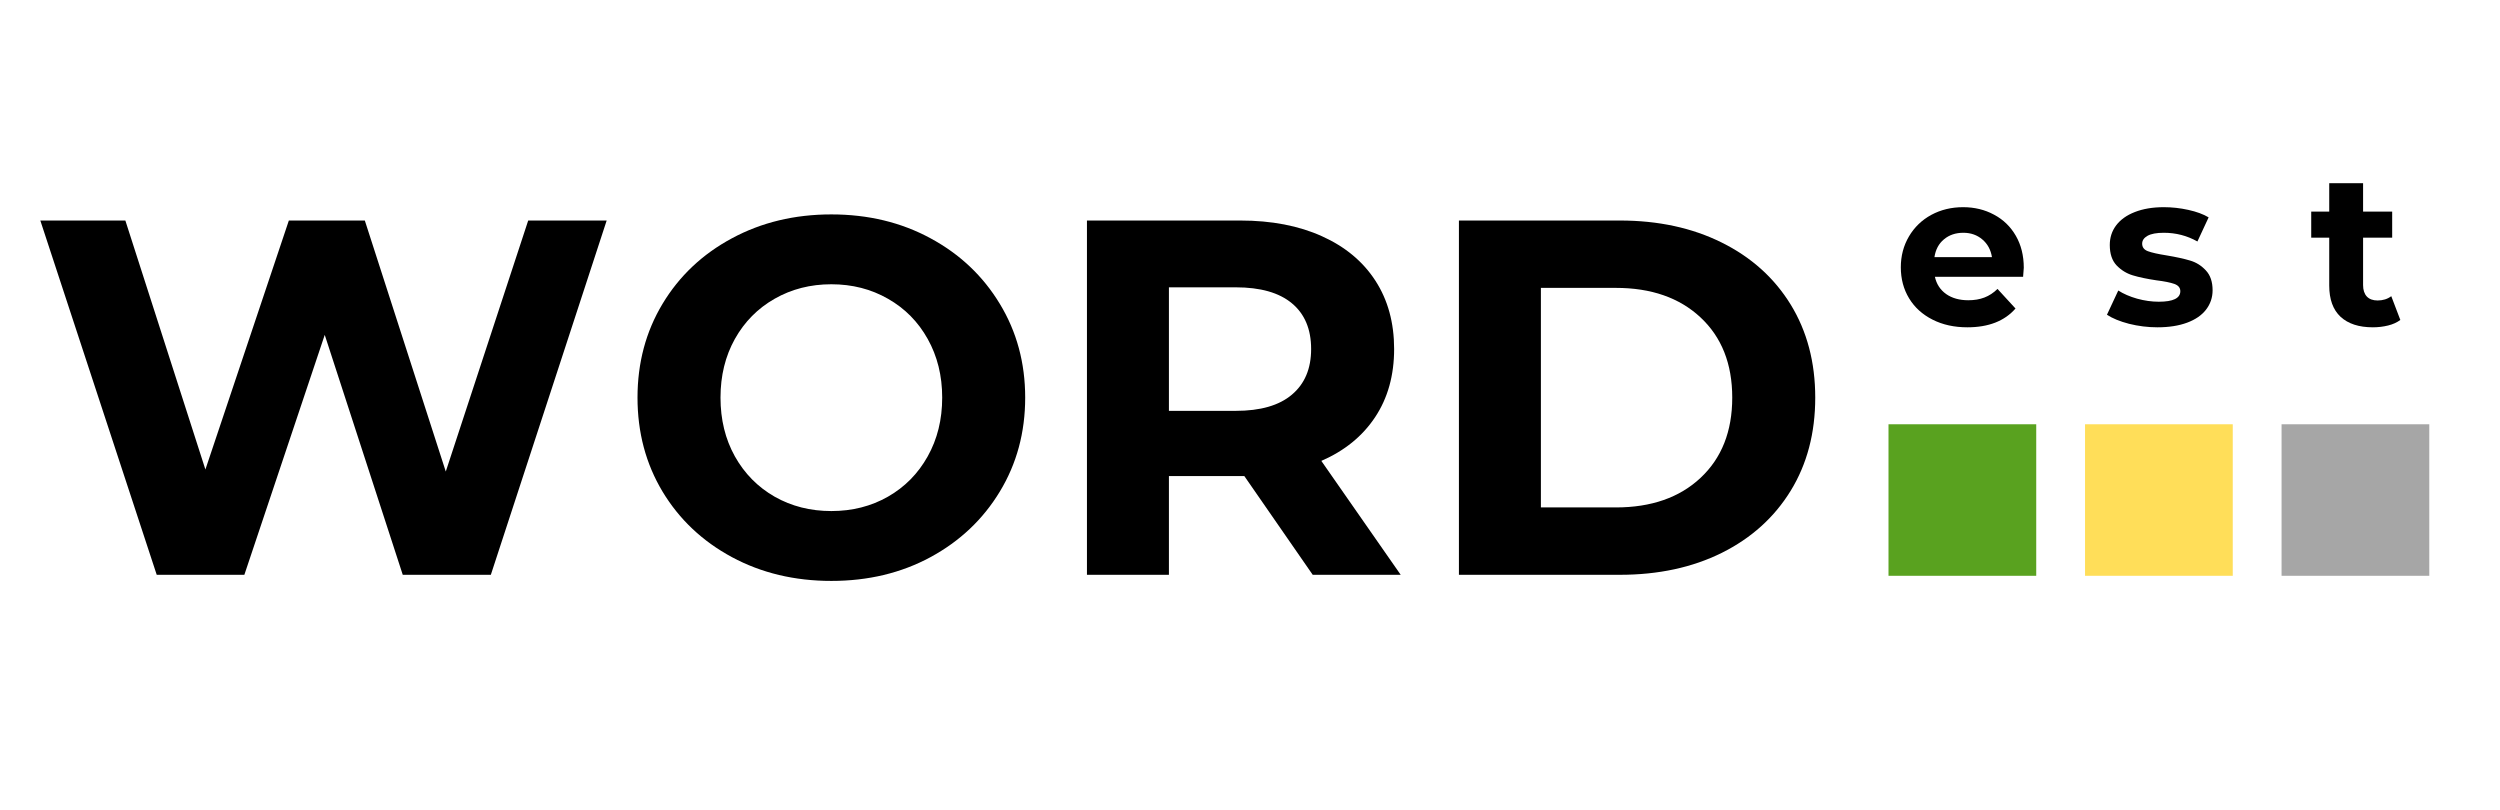
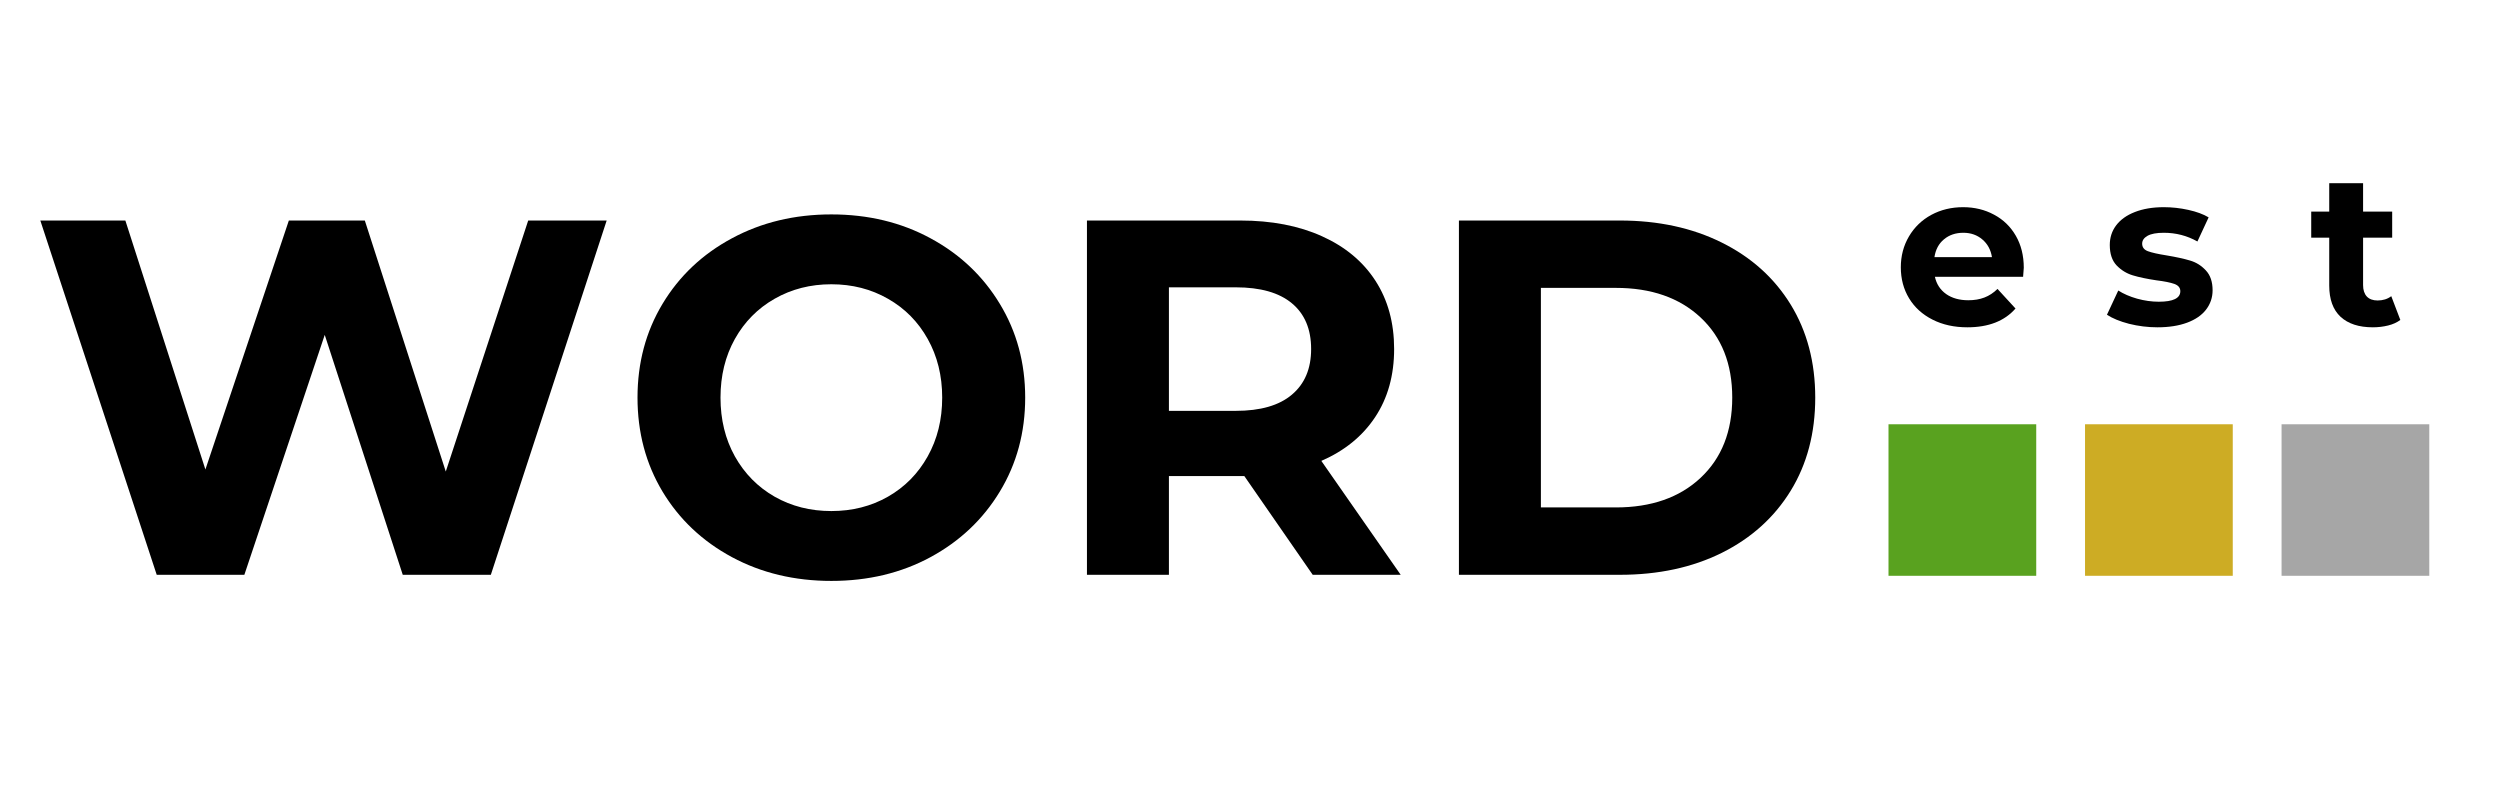
<svg xmlns="http://www.w3.org/2000/svg" width="460" zoomAndPan="magnify" viewBox="0 0 345 111.75" height="149" preserveAspectRatio="xMidYMid meet" version="1.0">
  <defs>
    <g />
    <clipPath id="1708e9c62f">
      <path d="M 260.613 58.547 L 281 58.547 L 281 79.461 L 260.613 79.461 Z M 260.613 58.547 " clip-rule="nonzero" />
    </clipPath>
    <clipPath id="2195cfd499">
      <path d="M 0.613 0.547 L 21 0.547 L 21 21.461 L 0.613 21.461 Z M 0.613 0.547 " clip-rule="nonzero" />
    </clipPath>
    <clipPath id="530070a0c8">
      <rect x="0" width="21" y="0" height="22" />
    </clipPath>
    <clipPath id="62758b921a">
      <path d="M 287.734 58.547 L 308.121 58.547 L 308.121 79.461 L 287.734 79.461 Z M 287.734 58.547 " clip-rule="nonzero" />
    </clipPath>
    <clipPath id="b7e1643848">
      <path d="M 0.734 0.547 L 21.121 0.547 L 21.121 21.461 L 0.734 21.461 Z M 0.734 0.547 " clip-rule="nonzero" />
    </clipPath>
    <clipPath id="6489e35b6f">
      <rect x="0" width="22" y="0" height="22" />
    </clipPath>
    <clipPath id="55fb8e162b">
      <path d="M 314.855 58.547 L 335.242 58.547 L 335.242 79.461 L 314.855 79.461 Z M 314.855 58.547 " clip-rule="nonzero" />
    </clipPath>
    <clipPath id="7f77ead623">
      <path d="M 0.855 0.547 L 21.242 0.547 L 21.242 21.461 L 0.855 21.461 Z M 0.855 0.547 " clip-rule="nonzero" />
    </clipPath>
    <clipPath id="2f5935571c">
      <rect x="0" width="22" y="0" height="22" />
    </clipPath>
  </defs>
-   <g fill="#000000" fill-opacity="1">
+   <g fill="currentColor" fill-opacity="1">
    <g transform="translate(261.3598, 44.9347)">
      <g>
        <path d="M 17.922 -7.984 C 17.922 -7.93 17.891 -7.516 17.828 -6.734 L 5.656 -6.734 C 5.875 -5.734 6.391 -4.941 7.203 -4.359 C 8.023 -3.785 9.047 -3.5 10.266 -3.5 C 11.098 -3.5 11.836 -3.625 12.484 -3.875 C 13.141 -4.125 13.742 -4.52 14.297 -5.062 L 16.781 -2.359 C 15.27 -0.629 13.055 0.234 10.141 0.234 C 8.328 0.234 6.723 -0.117 5.328 -0.828 C 3.93 -1.535 2.852 -2.516 2.094 -3.766 C 1.332 -5.023 0.953 -6.453 0.953 -8.047 C 0.953 -9.617 1.328 -11.039 2.078 -12.312 C 2.828 -13.582 3.852 -14.57 5.156 -15.281 C 6.469 -15.988 7.93 -16.344 9.547 -16.344 C 11.117 -16.344 12.539 -16 13.812 -15.312 C 15.094 -14.633 16.098 -13.66 16.828 -12.391 C 17.555 -11.129 17.922 -9.66 17.922 -7.984 Z M 9.578 -12.812 C 8.516 -12.812 7.625 -12.508 6.906 -11.906 C 6.188 -11.312 5.75 -10.492 5.594 -9.453 L 13.531 -9.453 C 13.363 -10.473 12.922 -11.285 12.203 -11.891 C 11.484 -12.504 10.609 -12.812 9.578 -12.812 Z M 9.578 -12.812 " />
      </g>
    </g>
  </g>
-   <g fill="#000000" fill-opacity="1">
+   <g fill="currentColor" fill-opacity="1">
    <g transform="translate(318.7148, 44.9347)">
      <g>
        <path d="M 12.531 -0.781 C 12.07 -0.438 11.508 -0.18 10.844 -0.016 C 10.176 0.148 9.473 0.234 8.734 0.234 C 6.816 0.234 5.332 -0.25 4.281 -1.219 C 3.238 -2.195 2.719 -3.633 2.719 -5.531 L 2.719 -12.141 L 0.234 -12.141 L 0.234 -15.734 L 2.719 -15.734 L 2.719 -19.656 L 7.391 -19.656 L 7.391 -15.734 L 11.406 -15.734 L 11.406 -12.141 L 7.391 -12.141 L 7.391 -5.594 C 7.391 -4.914 7.562 -4.391 7.906 -4.016 C 8.258 -3.648 8.754 -3.469 9.391 -3.469 C 10.129 -3.469 10.758 -3.664 11.281 -4.062 Z M 12.531 -0.781 " />
      </g>
    </g>
  </g>
  <g clip-path="url(#1708e9c62f)">
    <g transform="matrix(1, 0, 0, 1, 260, 58)">
      <g clip-path="url(#530070a0c8)">
        <g clip-path="url(#2195cfd499)">
          <path fill="#59a21f" d="M 0.613 0.547 L 21 0.547 L 21 21.492 L 0.613 21.492 Z M 0.613 0.547 " fill-opacity="1" fill-rule="nonzero" />
        </g>
      </g>
    </g>
  </g>
  <g clip-path="url(#62758b921a)">
    <g transform="matrix(1, 0, 0, 1, 287, 58)">
      <g clip-path="url(#6489e35b6f)">
        <g clip-path="url(#b7e1643848)">
-           <path fill="#ffde59" d="M 0.734 0.547 L 21.121 0.547 L 21.121 21.492 L 0.734 21.492 Z M 0.734 0.547 " fill-opacity="1" fill-rule="nonzero" />
+           <path fill="#cdac24" d="M 0.734 0.547 L 21.121 0.547 L 21.121 21.492 L 0.734 21.492 Z M 0.734 0.547 " fill-opacity="1" fill-rule="nonzero" />
        </g>
      </g>
    </g>
  </g>
  <g clip-path="url(#55fb8e162b)">
    <g transform="matrix(1, 0, 0, 1, 314, 58)">
      <g clip-path="url(#2f5935571c)">
        <g clip-path="url(#7f77ead623)">
          <path fill="#a6a6a6" d="M 0.855 0.547 L 21.242 0.547 L 21.242 21.492 L 0.855 21.492 Z M 0.855 0.547 " fill-opacity="1" fill-rule="nonzero" />
        </g>
      </g>
    </g>
  </g>
-   <g fill="#000000" fill-opacity="1">
+   <g fill="currentColor" fill-opacity="1">
    <g transform="translate(4.03314, 79.32254)">
      <g>
        <path d="M 79.688 -48.891 L 63.703 0 L 51.547 0 L 40.781 -33.109 L 29.688 0 L 17.594 0 L 1.531 -48.891 L 13.266 -48.891 L 24.312 -14.531 L 35.828 -48.891 L 46.312 -48.891 L 57.484 -14.25 L 68.859 -48.891 Z M 79.688 -48.891 " />
      </g>
    </g>
  </g>
-   <g fill="#000000" fill-opacity="1">
+   <g fill="currentColor" fill-opacity="1">
    <g transform="translate(85.25698, 79.32254)">
      <g>
        <path d="M 29.469 0.844 C 24.395 0.844 19.82 -0.25 15.75 -2.438 C 11.676 -4.633 8.484 -7.648 6.172 -11.484 C 3.867 -15.328 2.719 -19.648 2.719 -24.453 C 2.719 -29.242 3.867 -33.555 6.172 -37.391 C 8.484 -41.234 11.676 -44.25 15.75 -46.438 C 19.82 -48.633 24.395 -49.734 29.469 -49.734 C 34.551 -49.734 39.113 -48.633 43.156 -46.438 C 47.207 -44.25 50.395 -41.234 52.719 -37.391 C 55.051 -33.555 56.219 -29.242 56.219 -24.453 C 56.219 -19.648 55.051 -15.328 52.719 -11.484 C 50.395 -7.648 47.207 -4.633 43.156 -2.438 C 39.113 -0.25 34.551 0.844 29.469 0.844 Z M 29.469 -8.797 C 32.352 -8.797 34.957 -9.457 37.281 -10.781 C 39.613 -12.113 41.441 -13.969 42.766 -16.344 C 44.098 -18.719 44.766 -21.422 44.766 -24.453 C 44.766 -27.473 44.098 -30.172 42.766 -32.547 C 41.441 -34.922 39.613 -36.77 37.281 -38.094 C 34.957 -39.426 32.352 -40.094 29.469 -40.094 C 26.582 -40.094 23.973 -39.426 21.641 -38.094 C 19.316 -36.77 17.488 -34.922 16.156 -32.547 C 14.832 -30.172 14.172 -27.473 14.172 -24.453 C 14.172 -21.422 14.832 -18.719 16.156 -16.344 C 17.488 -13.969 19.316 -12.113 21.641 -10.781 C 23.973 -9.457 26.582 -8.797 29.469 -8.797 Z M 29.469 -8.797 " />
      </g>
    </g>
  </g>
-   <g fill="#000000" fill-opacity="1">
+   <g fill="currentColor" fill-opacity="1">
    <g transform="translate(144.2019, 79.32254)">
      <g>
        <path d="M 36.953 0 L 27.516 -13.625 L 17.109 -13.625 L 17.109 0 L 5.797 0 L 5.797 -48.891 L 26.953 -48.891 C 31.285 -48.891 35.047 -48.164 38.234 -46.719 C 41.43 -45.281 43.891 -43.234 45.609 -40.578 C 47.328 -37.922 48.188 -34.781 48.188 -31.156 C 48.188 -27.52 47.312 -24.383 45.562 -21.75 C 43.82 -19.125 41.348 -17.113 38.141 -15.719 L 49.094 0 Z M 36.734 -31.156 C 36.734 -33.895 35.848 -36 34.078 -37.469 C 32.316 -38.938 29.734 -39.672 26.328 -39.672 L 17.109 -39.672 L 17.109 -22.625 L 26.328 -22.625 C 29.734 -22.625 32.316 -23.367 34.078 -24.859 C 35.848 -26.348 36.734 -28.445 36.734 -31.156 Z M 36.734 -31.156 " />
      </g>
    </g>
  </g>
-   <g fill="#000000" fill-opacity="1">
+   <g fill="currentColor" fill-opacity="1">
    <g transform="translate(195.5342, 79.32254)">
      <g>
        <path d="M 5.797 -48.891 L 28 -48.891 C 33.312 -48.891 38.004 -47.875 42.078 -45.844 C 46.148 -43.82 49.316 -40.973 51.578 -37.297 C 53.836 -33.617 54.969 -29.336 54.969 -24.453 C 54.969 -19.555 53.836 -15.27 51.578 -11.594 C 49.316 -7.914 46.148 -5.062 42.078 -3.031 C 38.004 -1.008 33.312 0 28 0 L 5.797 0 Z M 27.453 -9.297 C 32.336 -9.297 36.234 -10.656 39.141 -13.375 C 42.055 -16.102 43.516 -19.797 43.516 -24.453 C 43.516 -29.109 42.055 -32.797 39.141 -35.516 C 36.234 -38.234 32.336 -39.594 27.453 -39.594 L 17.109 -39.594 L 17.109 -9.297 Z M 27.453 -9.297 " />
      </g>
    </g>
  </g>
-   <g fill="#000000" fill-opacity="1">
+   <g fill="currentColor" fill-opacity="1">
    <g transform="translate(290.1659, 44.9347)">
      <g>
        <path d="M 7.562 0.234 C 6.227 0.234 4.922 0.07 3.641 -0.25 C 2.367 -0.582 1.352 -1 0.594 -1.5 L 2.156 -4.844 C 2.875 -4.383 3.738 -4.008 4.75 -3.719 C 5.77 -3.438 6.77 -3.297 7.75 -3.297 C 9.727 -3.297 10.719 -3.781 10.719 -4.75 C 10.719 -5.219 10.445 -5.551 9.906 -5.75 C 9.363 -5.945 8.535 -6.113 7.422 -6.25 C 6.109 -6.445 5.02 -6.676 4.156 -6.938 C 3.301 -7.195 2.555 -7.656 1.922 -8.312 C 1.297 -8.977 0.984 -9.914 0.984 -11.125 C 0.984 -12.145 1.273 -13.047 1.859 -13.828 C 2.453 -14.617 3.312 -15.234 4.438 -15.672 C 5.57 -16.117 6.906 -16.344 8.438 -16.344 C 9.57 -16.344 10.703 -16.219 11.828 -15.969 C 12.961 -15.719 13.895 -15.375 14.625 -14.938 L 13.078 -11.609 C 11.66 -12.41 10.113 -12.812 8.438 -12.812 C 7.438 -12.812 6.688 -12.672 6.188 -12.391 C 5.695 -12.109 5.453 -11.75 5.453 -11.312 C 5.453 -10.812 5.719 -10.461 6.25 -10.266 C 6.789 -10.066 7.648 -9.875 8.828 -9.688 C 10.141 -9.469 11.211 -9.234 12.047 -8.984 C 12.891 -8.742 13.617 -8.289 14.234 -7.625 C 14.859 -6.969 15.172 -6.051 15.172 -4.875 C 15.172 -3.875 14.867 -2.984 14.266 -2.203 C 13.672 -1.43 12.801 -0.832 11.656 -0.406 C 10.508 0.02 9.145 0.234 7.562 0.234 Z M 7.562 0.234 " />
      </g>
    </g>
  </g>
</svg>
